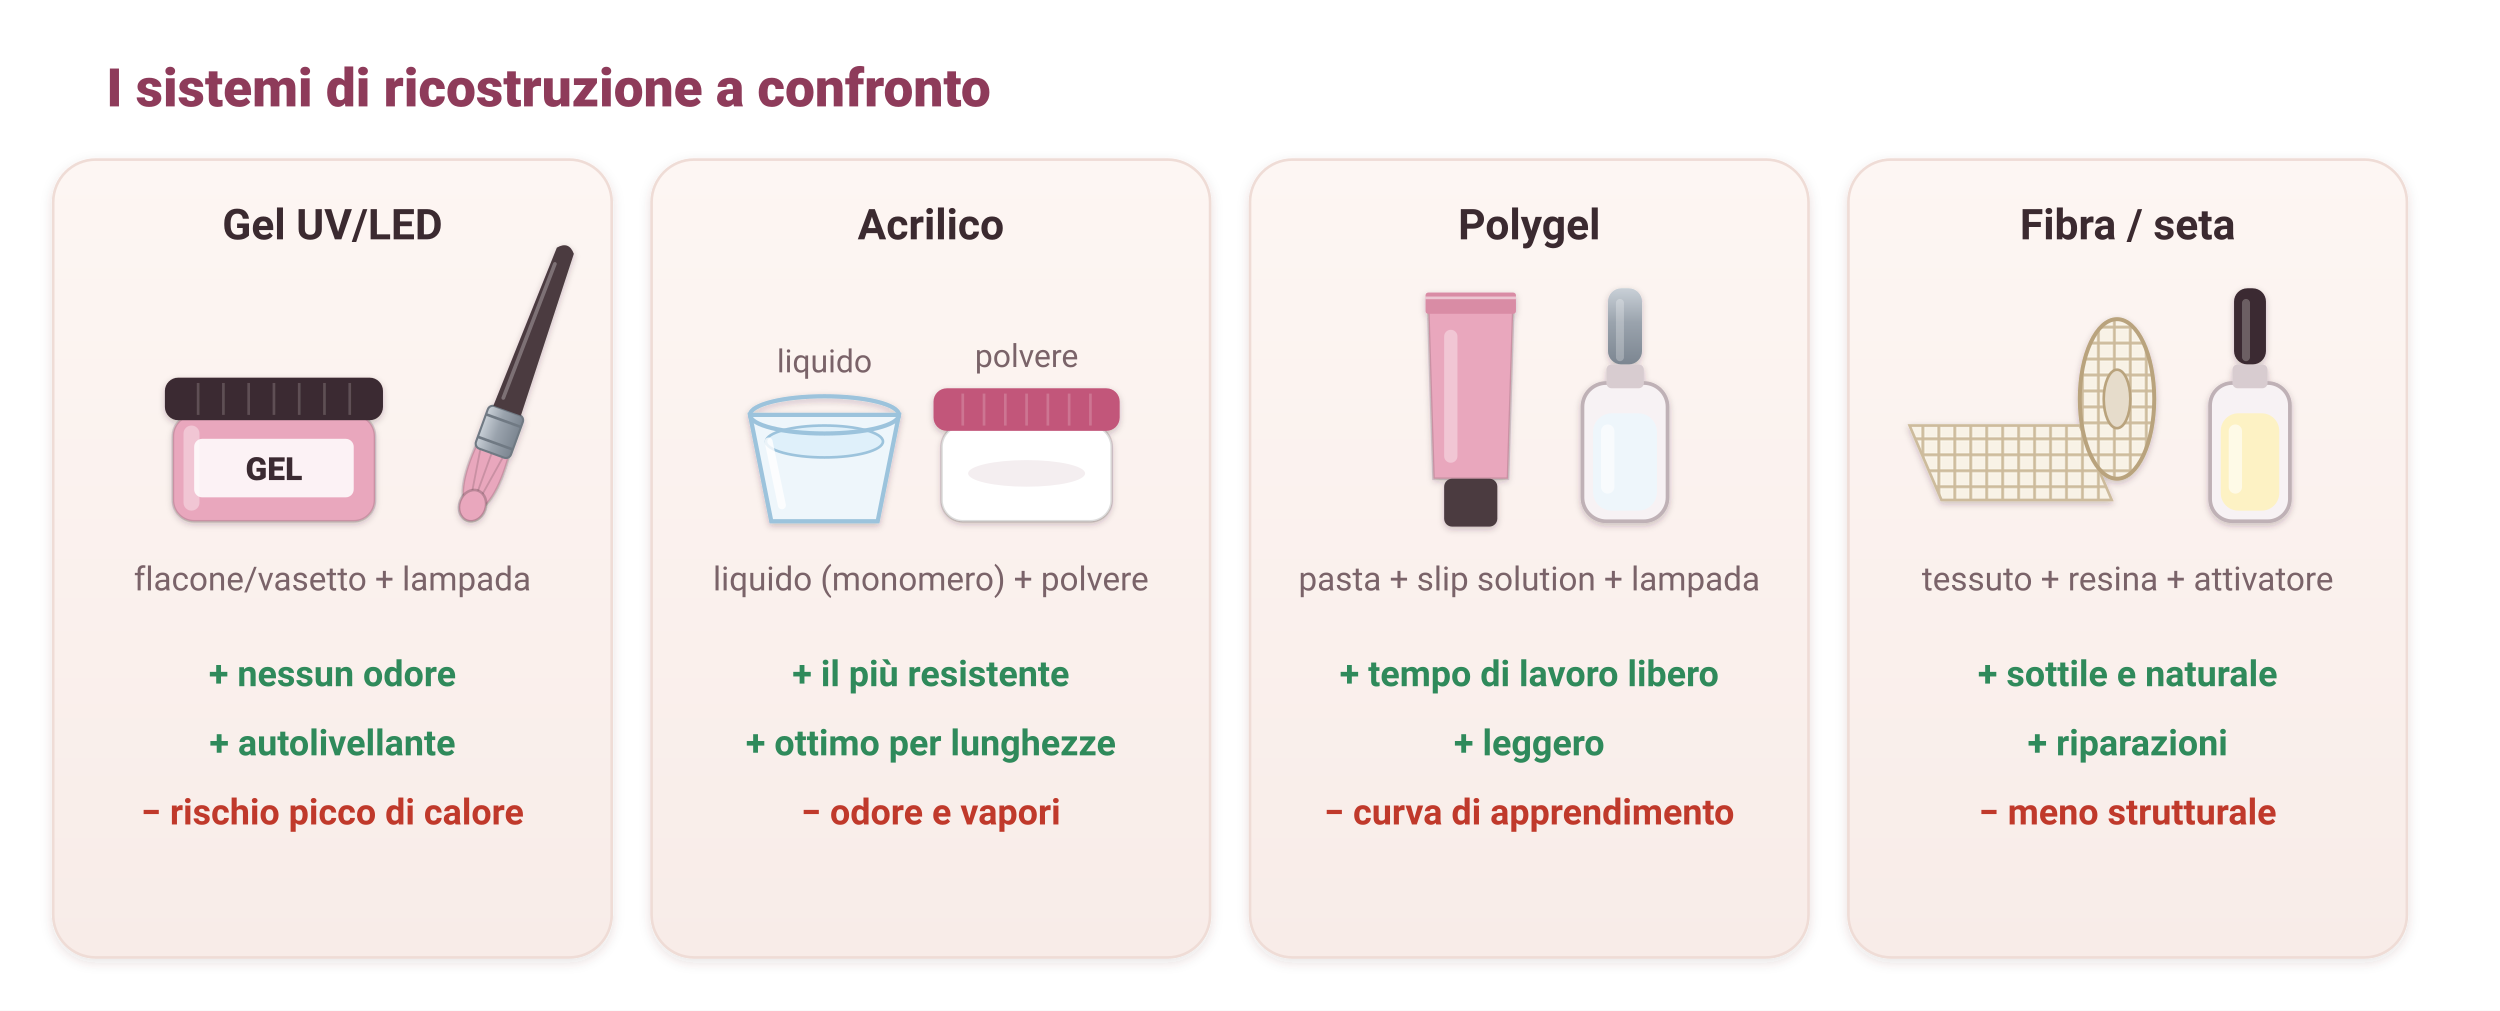
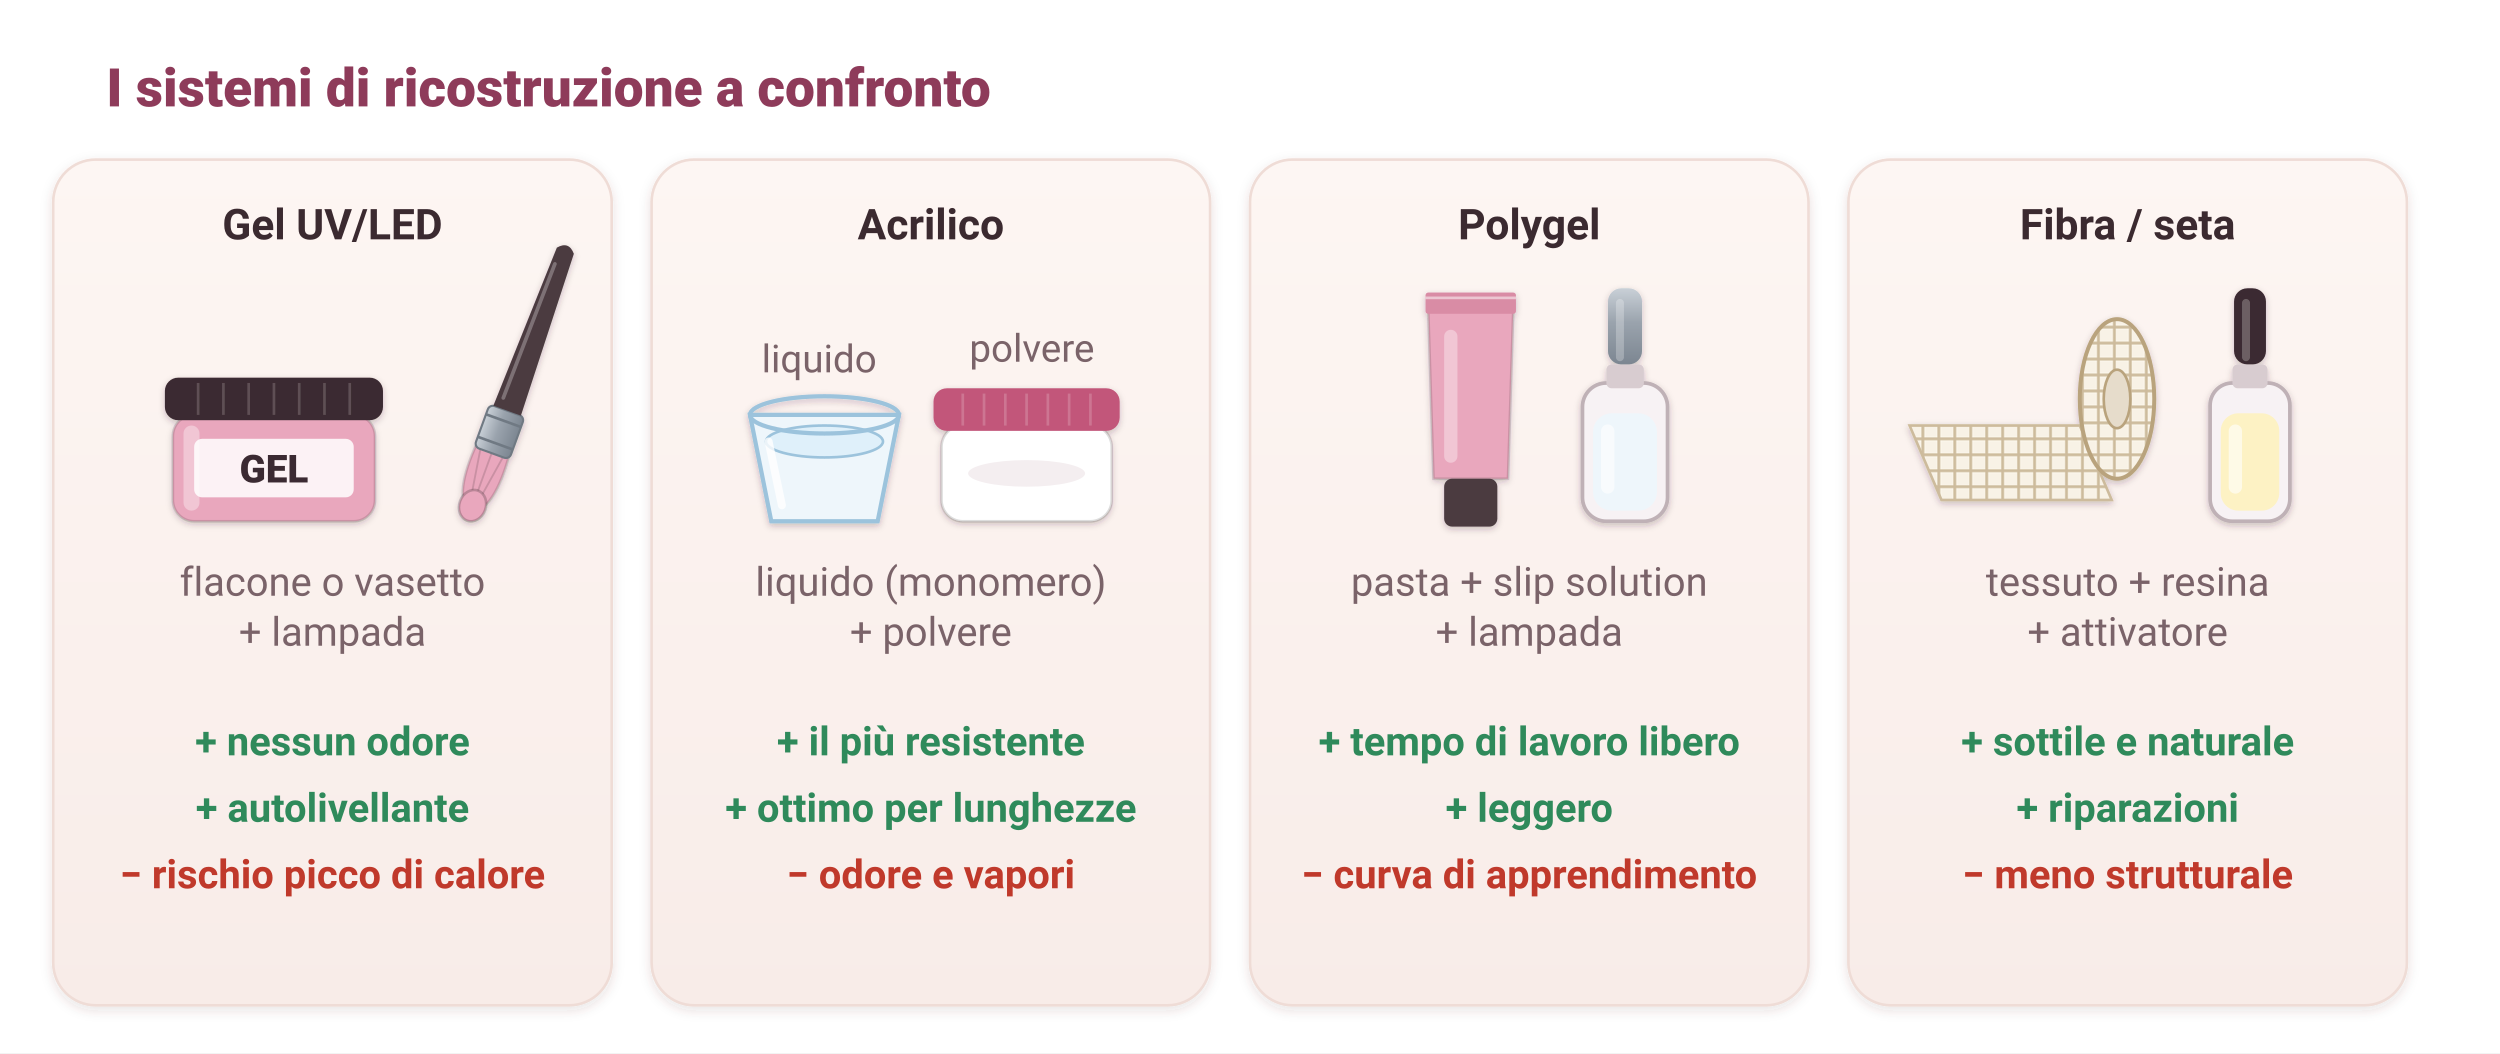
- <svg xmlns="http://www.w3.org/2000/svg" viewBox="0 0 940 380" width="940" height="380" font-family="system-ui, -apple-system, 'Segoe UI', Roboto, Arial, sans-serif" role="img">
+ <svg xmlns="http://www.w3.org/2000/svg" viewBox="0 0 940 396" width="940" height="396" font-family="system-ui, -apple-system, 'Segoe UI', Roboto, Arial, sans-serif" role="img">
  <rect width="100%" height="100%" fill="#ffffff" />
  <defs>
    <linearGradient id="nxMetal" x1="0" y1="0" x2="0" y2="1">
      <stop offset="0" stop-color="#c9d0d7" />
      <stop offset=".45" stop-color="#9aa3ad" />
      <stop offset="1" stop-color="#7c8691" />
    </linearGradient>
    <linearGradient id="nxPanel" x1="0" y1="0" x2="0" y2="1">
      <stop offset="0" stop-color="#fdf6f3" />
      <stop offset="1" stop-color="#f8ece8" />
    </linearGradient>
    <filter id="nxSh" x="-5%" y="-5%" width="110%" height="115%">
      <feDropShadow dx="0" dy="1.5" stdDeviation="2.2" flood-color="#5a2a3a" flood-opacity=".13" />
    </filter>
    <filter id="nxShS" x="-20%" y="-20%" width="140%" height="150%">
      <feDropShadow dx="0" dy="1" stdDeviation="1.2" flood-color="#3b2a30" flood-opacity=".25" />
    </filter>
  </defs>
  <text x="40.0" y="40.0" font-size="20" text-anchor="start" font-weight="800" fill="#8e3b5a">I sistemi di ricostruzione a confronto</text>
-   <rect x="20" y="60" width="210" height="300" rx="16" fill="url(#nxPanel)" stroke="#efdcd6" stroke-width="1" filter="url(#nxSh)" />
+   <rect x="20" y="60" width="210" height="318" rx="16" fill="url(#nxPanel)" stroke="#efdcd6" stroke-width="1" filter="url(#nxSh)" />
  <text x="125.0" y="90.0" font-size="16" text-anchor="middle" font-weight="700" fill="#3b2a30">Gel UV/LED</text>
  <g filter="url(#nxShS)">
    <rect x="65.0" y="156.0" width="76.0" height="40.0" rx="8" fill="#e9a7bd" stroke="#00000022" />
    <rect x="73.0" y="165.0" width="60.0" height="22.0" rx="3" fill="#fff" opacity=".85" />
-     <text x="103.0" y="180.5" font-size="12" text-anchor="middle" font-weight="800" fill="#3b2a30">GEL</text>
+     <text x="103.0" y="181.4" font-size="14.5" text-anchor="middle" font-weight="800" fill="#3b2a30">GEL</text>
    <rect x="62.0" y="142.0" width="82.0" height="16" rx="5" fill="#3b2a30" />
    <line x1="74.5" y1="144.0" x2="74.5" y2="156.0" stroke="#fff" stroke-width="1" opacity=".18" />
    <line x1="84.0" y1="144.0" x2="84.0" y2="156.0" stroke="#fff" stroke-width="1" opacity=".18" />
    <line x1="93.5" y1="144.0" x2="93.5" y2="156.0" stroke="#fff" stroke-width="1" opacity=".18" />
    <line x1="103.0" y1="144.0" x2="103.0" y2="156.0" stroke="#fff" stroke-width="1" opacity=".18" />
    <line x1="112.5" y1="144.0" x2="112.5" y2="156.0" stroke="#fff" stroke-width="1" opacity=".18" />
    <line x1="122.0" y1="144.0" x2="122.0" y2="156.0" stroke="#fff" stroke-width="1" opacity=".18" />
    <line x1="131.5" y1="144.0" x2="131.5" y2="156.0" stroke="#fff" stroke-width="1" opacity=".18" />
    <rect x="69.0" y="160.0" width="6" height="32.0" rx="3" fill="#fff" opacity=".35" />
  </g>
  <g filter="url(#nxShS)">
    <g transform="translate(177.0,192.0) rotate(-70.0)">
      <path d="M24,-6.5 C12,-7.5 1,-6 0,0 C1,6 12,7.5 24,6.5 Z" fill="#e9a7bd" stroke="#00000022" stroke-width="1" />
      <line x1="23.0" y1="-4.5" x2="7.2" y2="-2.0" stroke="#000" stroke-width=".7" opacity=".14" />
      <line x1="23.0" y1="0.0" x2="7.2" y2="0.0" stroke="#000" stroke-width=".7" opacity=".14" />
      <line x1="23.0" y1="4.5" x2="7.2" y2="2.0" stroke="#000" stroke-width=".7" opacity=".14" />
      <ellipse cx="2" cy="0" rx="6" ry="5" fill="#e9a7bd" stroke="#00000033" />
      <rect x="23.0" y="-7" width="17" height="14" rx="2" fill="url(#nxMetal)" stroke="#6f7983" stroke-width=".8" />
      <path d="M27.0,-7 L27.0,7 M36.0,-7 L36.0,7" stroke="#6f7983" stroke-width="1" />
      <path d="M40.0,-5.5 L104.0,-3.4 Q108.0,0 104.0,3.4 L40.0,5.5 Z" fill="#4b3a40" />
      <line x1="44.0" y1="-3" x2="98.0" y2="-2" stroke="#fff" stroke-width="1.4" opacity=".28" stroke-linecap="round" />
    </g>
  </g>
-   <text x="125.0" y="222.0" font-size="12.5" text-anchor="middle" font-weight="400" fill="#7a6369">flacone/vasetto + lampada</text>
-   <text x="125.0" y="258.0" font-size="13.5" text-anchor="middle" font-weight="600" fill="#2f8a5b">+ nessun odore</text>
-   <text x="125.0" y="284.0" font-size="13.5" text-anchor="middle" font-weight="600" fill="#2f8a5b">+ autolivellante</text>
-   <text x="125.0" y="310.0" font-size="13.5" text-anchor="middle" font-weight="600" fill="#c0392b">− rischio picco di calore</text>
-   <rect x="245" y="60" width="210" height="300" rx="16" fill="url(#nxPanel)" stroke="#efdcd6" stroke-width="1" filter="url(#nxSh)" />
+   <text x="125.0" y="224.0" font-size="15" text-anchor="middle" font-weight="400" fill="#7a6369">flacone o vasetto</text>
+   <text x="125.0" y="242.8" font-size="15" text-anchor="middle" font-weight="400" fill="#7a6369">+ lampada</text>
+   <text x="125.0" y="284.0" font-size="15" text-anchor="middle" font-weight="600" fill="#2f8a5b">+ nessun odore</text>
+   <text x="125.0" y="309.0" font-size="15" text-anchor="middle" font-weight="600" fill="#2f8a5b">+ autolivellante</text>
+   <text x="125.0" y="334.0" font-size="15" text-anchor="middle" font-weight="600" fill="#c0392b">− rischio picco di calore</text>
+   <rect x="245" y="60" width="210" height="318" rx="16" fill="url(#nxPanel)" stroke="#efdcd6" stroke-width="1" filter="url(#nxSh)" />
  <text x="350.0" y="90.0" font-size="16" text-anchor="middle" font-weight="700" fill="#3b2a30">Acrilico</text>
  <g filter="url(#nxShS)">
    <path d="M282.0,156.0 L338.0,156.0 L330.0,196.0 L290.0,196.0 Z" fill="#eef6fb" stroke="#9cc3dc" stroke-width="1.6" />
    <ellipse cx="310.0" cy="166.0" rx="22.0" ry="6" fill="#dff0fa" stroke="#9cc3dc" />
    <ellipse cx="310.0" cy="156.0" rx="28.0" ry="7" fill="none" stroke="#9cc3dc" stroke-width="1.6" />
    <path d="M289.0,166.0 L294.0,190.0" stroke="#fff" stroke-width="3" opacity=".8" stroke-linecap="round" />
  </g>
  <g filter="url(#nxShS)">
    <rect x="354.0" y="160.0" width="64.0" height="36.0" rx="8" fill="#ffffff" stroke="#00000022" />
    <rect x="362.0" y="169.0" width="48.0" height="18.0" rx="3" fill="#fff" opacity=".85" />
    <rect x="351.0" y="146.0" width="70.0" height="16" rx="5" fill="#c2577a" />
    <line x1="362.0" y1="148.0" x2="362.0" y2="160.0" stroke="#fff" stroke-width="1" opacity=".18" />
    <line x1="370.0" y1="148.0" x2="370.0" y2="160.0" stroke="#fff" stroke-width="1" opacity=".18" />
    <line x1="378.0" y1="148.0" x2="378.0" y2="160.0" stroke="#fff" stroke-width="1" opacity=".18" />
    <line x1="386.0" y1="148.0" x2="386.0" y2="160.0" stroke="#fff" stroke-width="1" opacity=".18" />
    <line x1="394.0" y1="148.0" x2="394.0" y2="160.0" stroke="#fff" stroke-width="1" opacity=".18" />
    <line x1="402.0" y1="148.0" x2="402.0" y2="160.0" stroke="#fff" stroke-width="1" opacity=".18" />
    <line x1="410.0" y1="148.0" x2="410.0" y2="160.0" stroke="#fff" stroke-width="1" opacity=".18" />
    <rect x="358.0" y="164.0" width="6" height="28.0" rx="3" fill="#fff" opacity=".35" />
  </g>
  <ellipse cx="386" cy="178" rx="22" ry="5" fill="#f4eef0" />
-   <text x="310.0" y="140.0" font-size="12" text-anchor="middle" font-weight="400" fill="#7a6369">liquido</text>
-   <text x="386.0" y="138.0" font-size="12" text-anchor="middle" font-weight="400" fill="#7a6369">polvere</text>
-   <text x="350.0" y="222.0" font-size="12.5" text-anchor="middle" font-weight="400" fill="#7a6369">liquido (monomero) + polvere</text>
-   <text x="350.0" y="258.0" font-size="13.5" text-anchor="middle" font-weight="600" fill="#2f8a5b">+ il più resistente</text>
-   <text x="350.0" y="284.0" font-size="13.5" text-anchor="middle" font-weight="600" fill="#2f8a5b">+ ottimo per lunghezze</text>
-   <text x="350.0" y="310.0" font-size="13.5" text-anchor="middle" font-weight="600" fill="#c0392b">− odore e vapori</text>
-   <rect x="470" y="60" width="210" height="300" rx="16" fill="url(#nxPanel)" stroke="#efdcd6" stroke-width="1" filter="url(#nxSh)" />
+   <text x="308.0" y="140.0" font-size="14.5" text-anchor="middle" font-weight="400" fill="#7a6369">liquido</text>
+   <text x="388.0" y="136.0" font-size="14.5" text-anchor="middle" font-weight="400" fill="#7a6369">polvere</text>
+   <text x="350.0" y="224.0" font-size="15" text-anchor="middle" font-weight="400" fill="#7a6369">liquido (monomero)</text>
+   <text x="350.0" y="242.8" font-size="15" text-anchor="middle" font-weight="400" fill="#7a6369">+ polvere</text>
+   <text x="350.0" y="284.0" font-size="15" text-anchor="middle" font-weight="600" fill="#2f8a5b">+ il più resistente</text>
+   <text x="350.0" y="309.0" font-size="15" text-anchor="middle" font-weight="600" fill="#2f8a5b">+ ottimo per lunghezze</text>
+   <text x="350.0" y="334.0" font-size="15" text-anchor="middle" font-weight="600" fill="#c0392b">− odore e vapori</text>
+   <rect x="470" y="60" width="210" height="318" rx="16" fill="url(#nxPanel)" stroke="#efdcd6" stroke-width="1" filter="url(#nxSh)" />
  <text x="575.0" y="90.0" font-size="16" text-anchor="middle" font-weight="700" fill="#3b2a30">Polygel</text>
  <g filter="url(#nxShS)">
    <g transform="translate(553.0,186.0) rotate(0.0)">
      <path d="M-16,-70 L16,-70 L14,-6 L-14,-6 Z" fill="#e9a7bd" stroke="#00000022" />
      <rect x="-17" y="-76" width="34" height="8" rx="1" fill="#d98ca5" />
      <path d="M-17,-74 L17,-74" stroke="#fff" stroke-width="1" opacity=".5" />
      <rect x="-10" y="-6" width="20" height="18" rx="3" fill="#4b3a40" />
      <rect x="-10" y="-62" width="5" height="50" rx="2.5" fill="#fff" opacity=".35" />
    </g>
  </g>
  <g filter="url(#nxShS)">
    <rect x="595.0" y="144.0" width="32.0" height="52.0" rx="9.0" fill="#f7f2f4" stroke="#bfb1b6" stroke-width="1.4" />
    <rect x="599.0" y="155.4" width="24.0" height="36.6" rx="7.0" fill="#eef6fb" />
    <rect x="602.0" y="159.6" width="5" height="26.0" rx="2.5" fill="#fff" opacity=".6" />
    <rect x="604.0" y="137.0" width="14.1" height="9" rx="2" fill="#d8ccd0" />
    <rect x="604.6" y="108.4" width="12.8" height="28.6" rx="5" fill="url(#nxMetal)" />
    <rect x="607.6" y="112.4" width="3" height="23.4" rx="1.5" fill="#fff" opacity=".25" />
  </g>
-   <text x="575.0" y="222.0" font-size="12.5" text-anchor="middle" font-weight="400" fill="#7a6369">pasta + slip solution + lampada</text>
-   <text x="575.0" y="258.0" font-size="13.5" text-anchor="middle" font-weight="600" fill="#2f8a5b">+ tempo di lavoro libero</text>
-   <text x="575.0" y="284.0" font-size="13.5" text-anchor="middle" font-weight="600" fill="#2f8a5b">+ leggero</text>
-   <text x="575.0" y="310.0" font-size="13.5" text-anchor="middle" font-weight="600" fill="#c0392b">− curva di apprendimento</text>
-   <rect x="695" y="60" width="210" height="300" rx="16" fill="url(#nxPanel)" stroke="#efdcd6" stroke-width="1" filter="url(#nxSh)" />
+   <text x="575.0" y="224.0" font-size="15" text-anchor="middle" font-weight="400" fill="#7a6369">pasta + slip solution</text>
+   <text x="575.0" y="242.8" font-size="15" text-anchor="middle" font-weight="400" fill="#7a6369">+ lampada</text>
+   <text x="575.0" y="284.0" font-size="15" text-anchor="middle" font-weight="600" fill="#2f8a5b">+ tempo di lavoro libero</text>
+   <text x="575.0" y="309.0" font-size="15" text-anchor="middle" font-weight="600" fill="#2f8a5b">+ leggero</text>
+   <text x="575.0" y="334.0" font-size="15" text-anchor="middle" font-weight="600" fill="#c0392b">− curva di apprendimento</text>
+   <rect x="695" y="60" width="210" height="318" rx="16" fill="url(#nxPanel)" stroke="#efdcd6" stroke-width="1" filter="url(#nxSh)" />
  <text x="800.0" y="90.0" font-size="16" text-anchor="middle" font-weight="700" fill="#3b2a30">Fibra / seta</text>
  <defs>
    <pattern id="fb81" width="6" height="6" patternUnits="userSpaceOnUse">
      <rect width="6" height="6" fill="#f8f2e6" />
      <path d="M0,3 L6,3 M3,0 L3,6" stroke="#cdbb9c" stroke-width="1" />
    </pattern>
  </defs>
  <g filter="url(#nxShS)">
    <path d="M730,188 L794,188 L782,160 L718,160 Z" fill="url(#fb81)" stroke="#cdbb9c" />
    <ellipse cx="796" cy="150" rx="14" ry="30" fill="url(#fb81)" stroke="#b9a37d" stroke-width="1.5" />
    <ellipse cx="796" cy="150" rx="5" ry="11" fill="#e6dccb" stroke="#b9a37d" />
  </g>
  <g filter="url(#nxShS)">
    <rect x="831.0" y="144.0" width="30.0" height="52.0" rx="8.4" fill="#f7f2f4" stroke="#bfb1b6" stroke-width="1.4" />
    <rect x="835.0" y="155.4" width="22.0" height="36.6" rx="6.6" fill="#fdf2c4" />
    <rect x="838.0" y="159.6" width="5" height="26.0" rx="2.5" fill="#fff" opacity=".6" />
    <rect x="839.4" y="137.0" width="13.2" height="9" rx="2" fill="#d8ccd0" />
    <rect x="840.0" y="108.4" width="12.0" height="28.6" rx="5" fill="#3b2a30" />
    <rect x="843.0" y="112.4" width="3" height="23.4" rx="1.5" fill="#fff" opacity=".25" />
  </g>
-   <text x="800.0" y="222.0" font-size="12.5" text-anchor="middle" font-weight="400" fill="#7a6369">tessuto + resina + attivatore</text>
-   <text x="800.0" y="258.0" font-size="13.5" text-anchor="middle" font-weight="600" fill="#2f8a5b">+ sottile e naturale</text>
-   <text x="800.0" y="284.0" font-size="13.5" text-anchor="middle" font-weight="600" fill="#2f8a5b">+ riparazioni</text>
-   <text x="800.0" y="310.0" font-size="13.5" text-anchor="middle" font-weight="600" fill="#c0392b">− meno strutturale</text>
+   <text x="800.0" y="224.0" font-size="15" text-anchor="middle" font-weight="400" fill="#7a6369">tessuto + resina</text>
+   <text x="800.0" y="242.8" font-size="15" text-anchor="middle" font-weight="400" fill="#7a6369">+ attivatore</text>
+   <text x="800.0" y="284.0" font-size="15" text-anchor="middle" font-weight="600" fill="#2f8a5b">+ sottile e naturale</text>
+   <text x="800.0" y="309.0" font-size="15" text-anchor="middle" font-weight="600" fill="#2f8a5b">+ riparazioni</text>
+   <text x="800.0" y="334.0" font-size="15" text-anchor="middle" font-weight="600" fill="#c0392b">− meno strutturale</text>
</svg>
